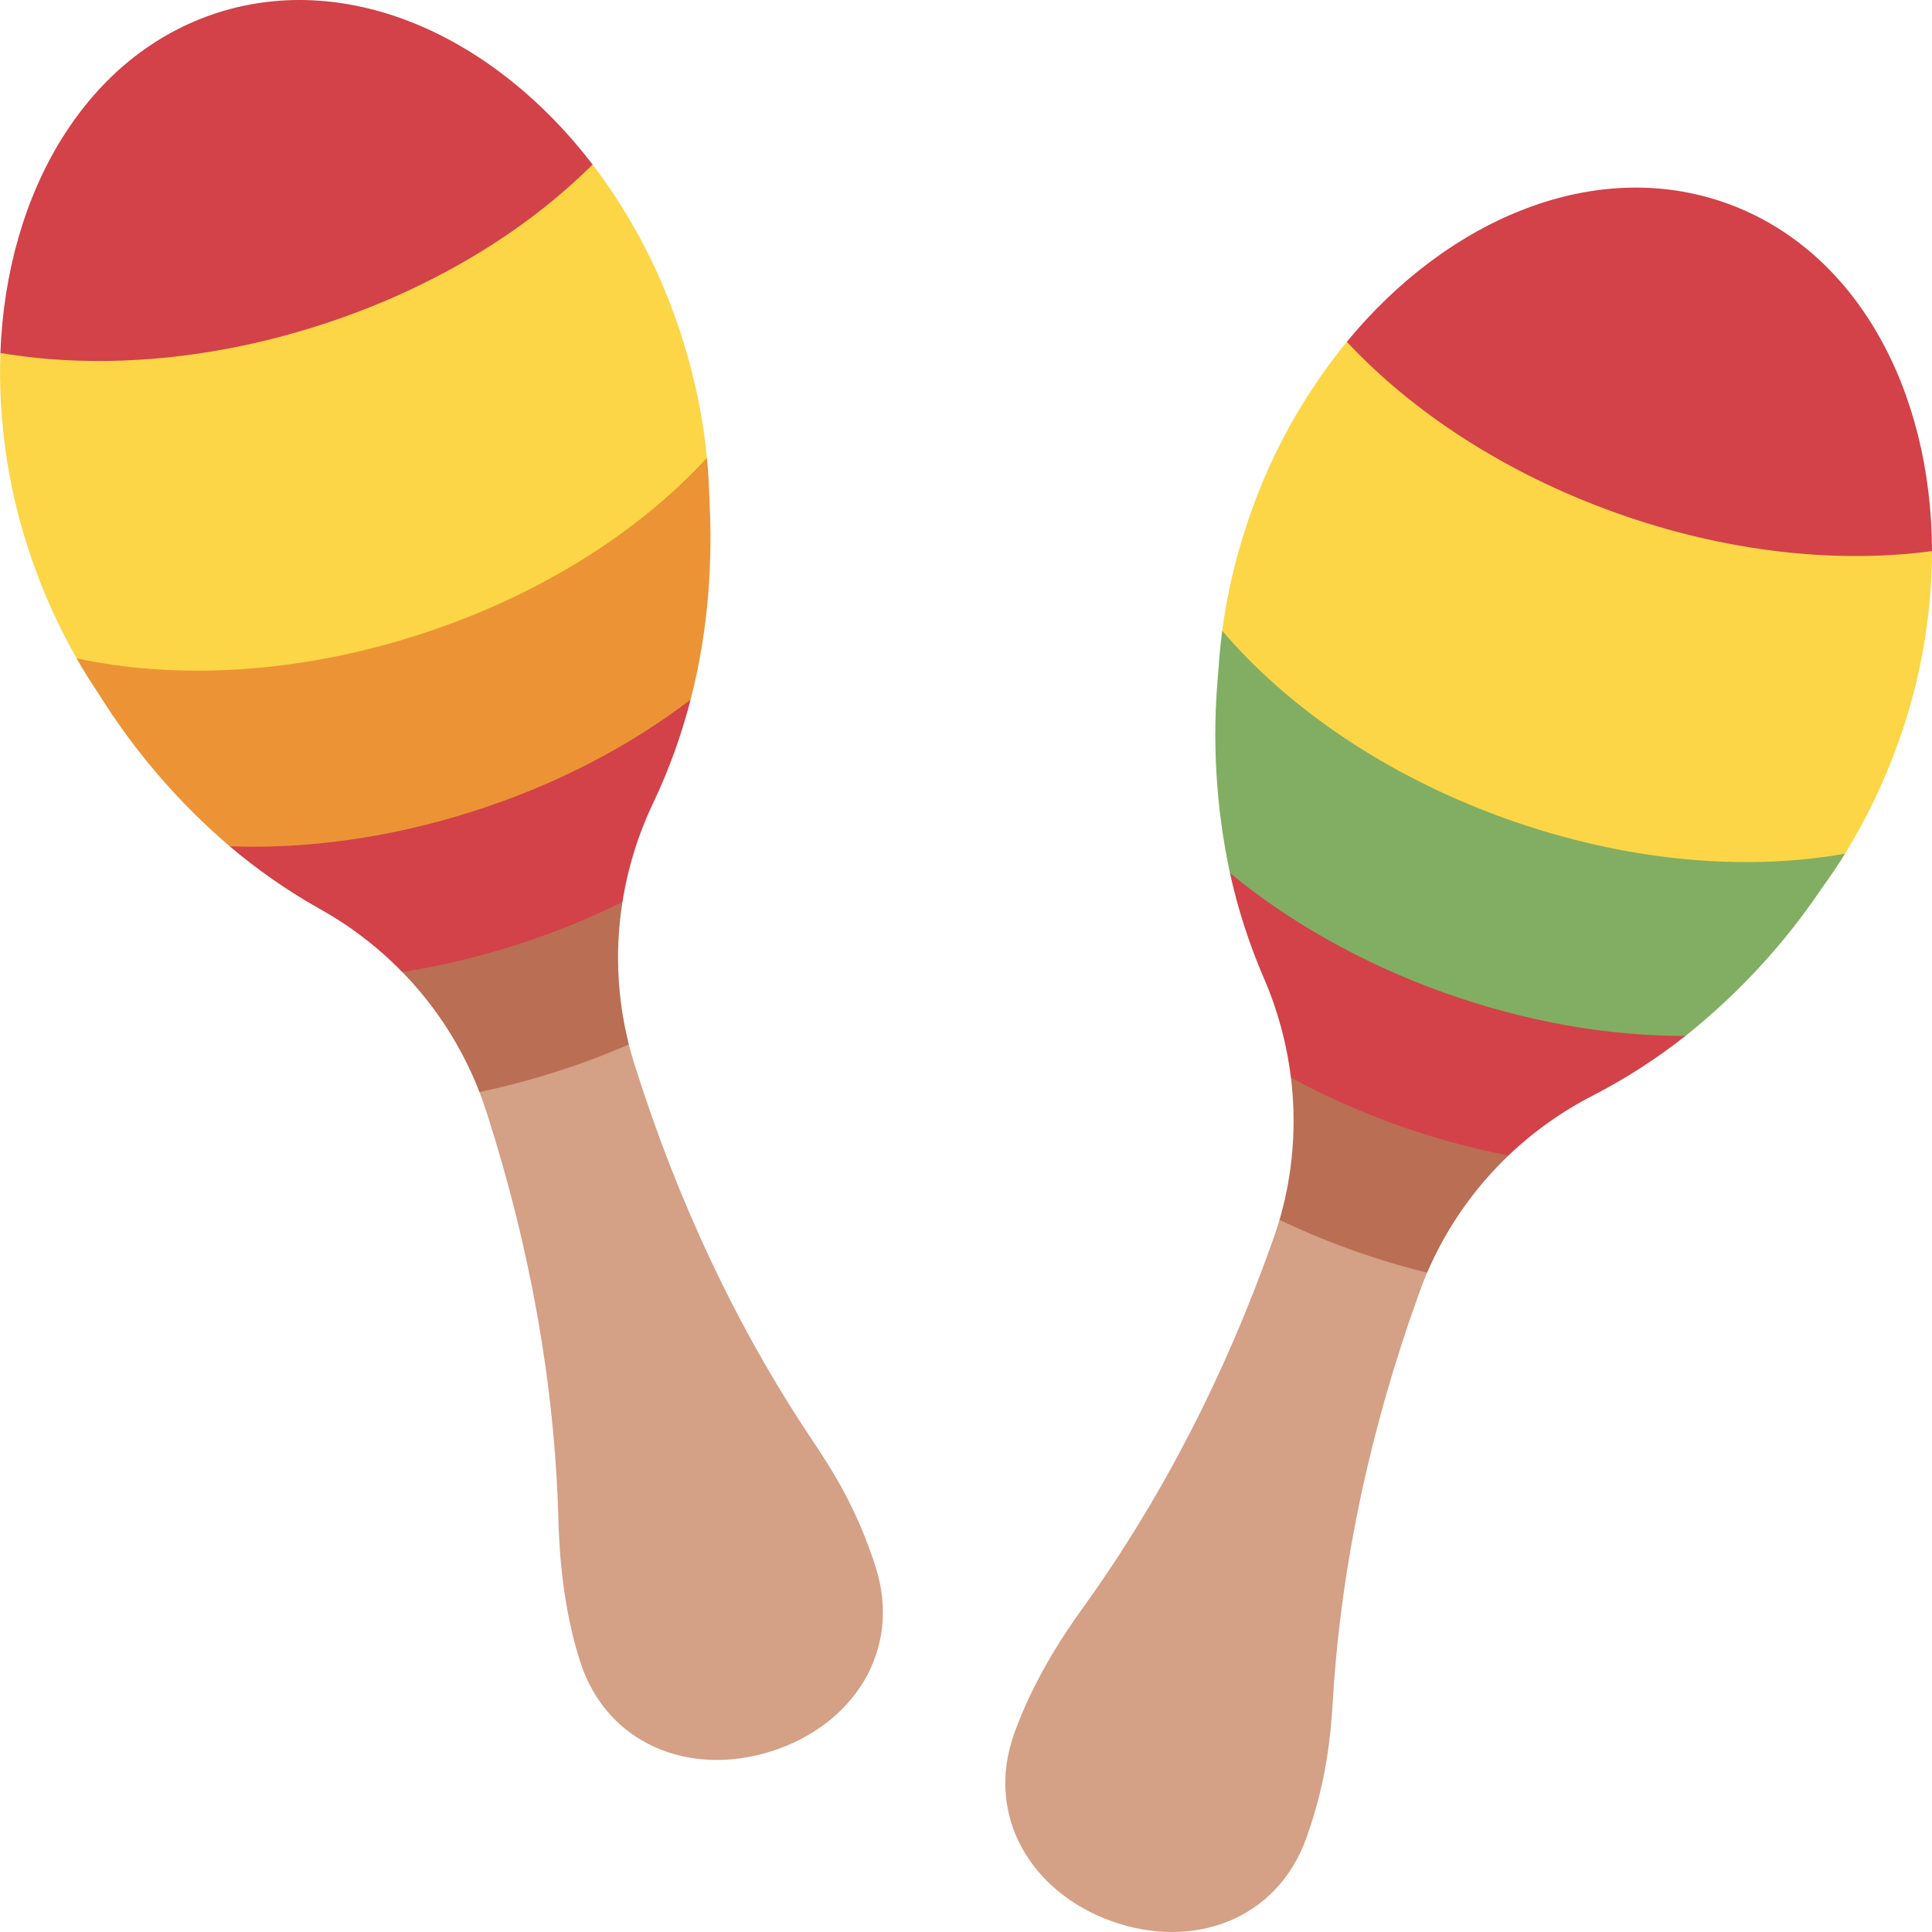
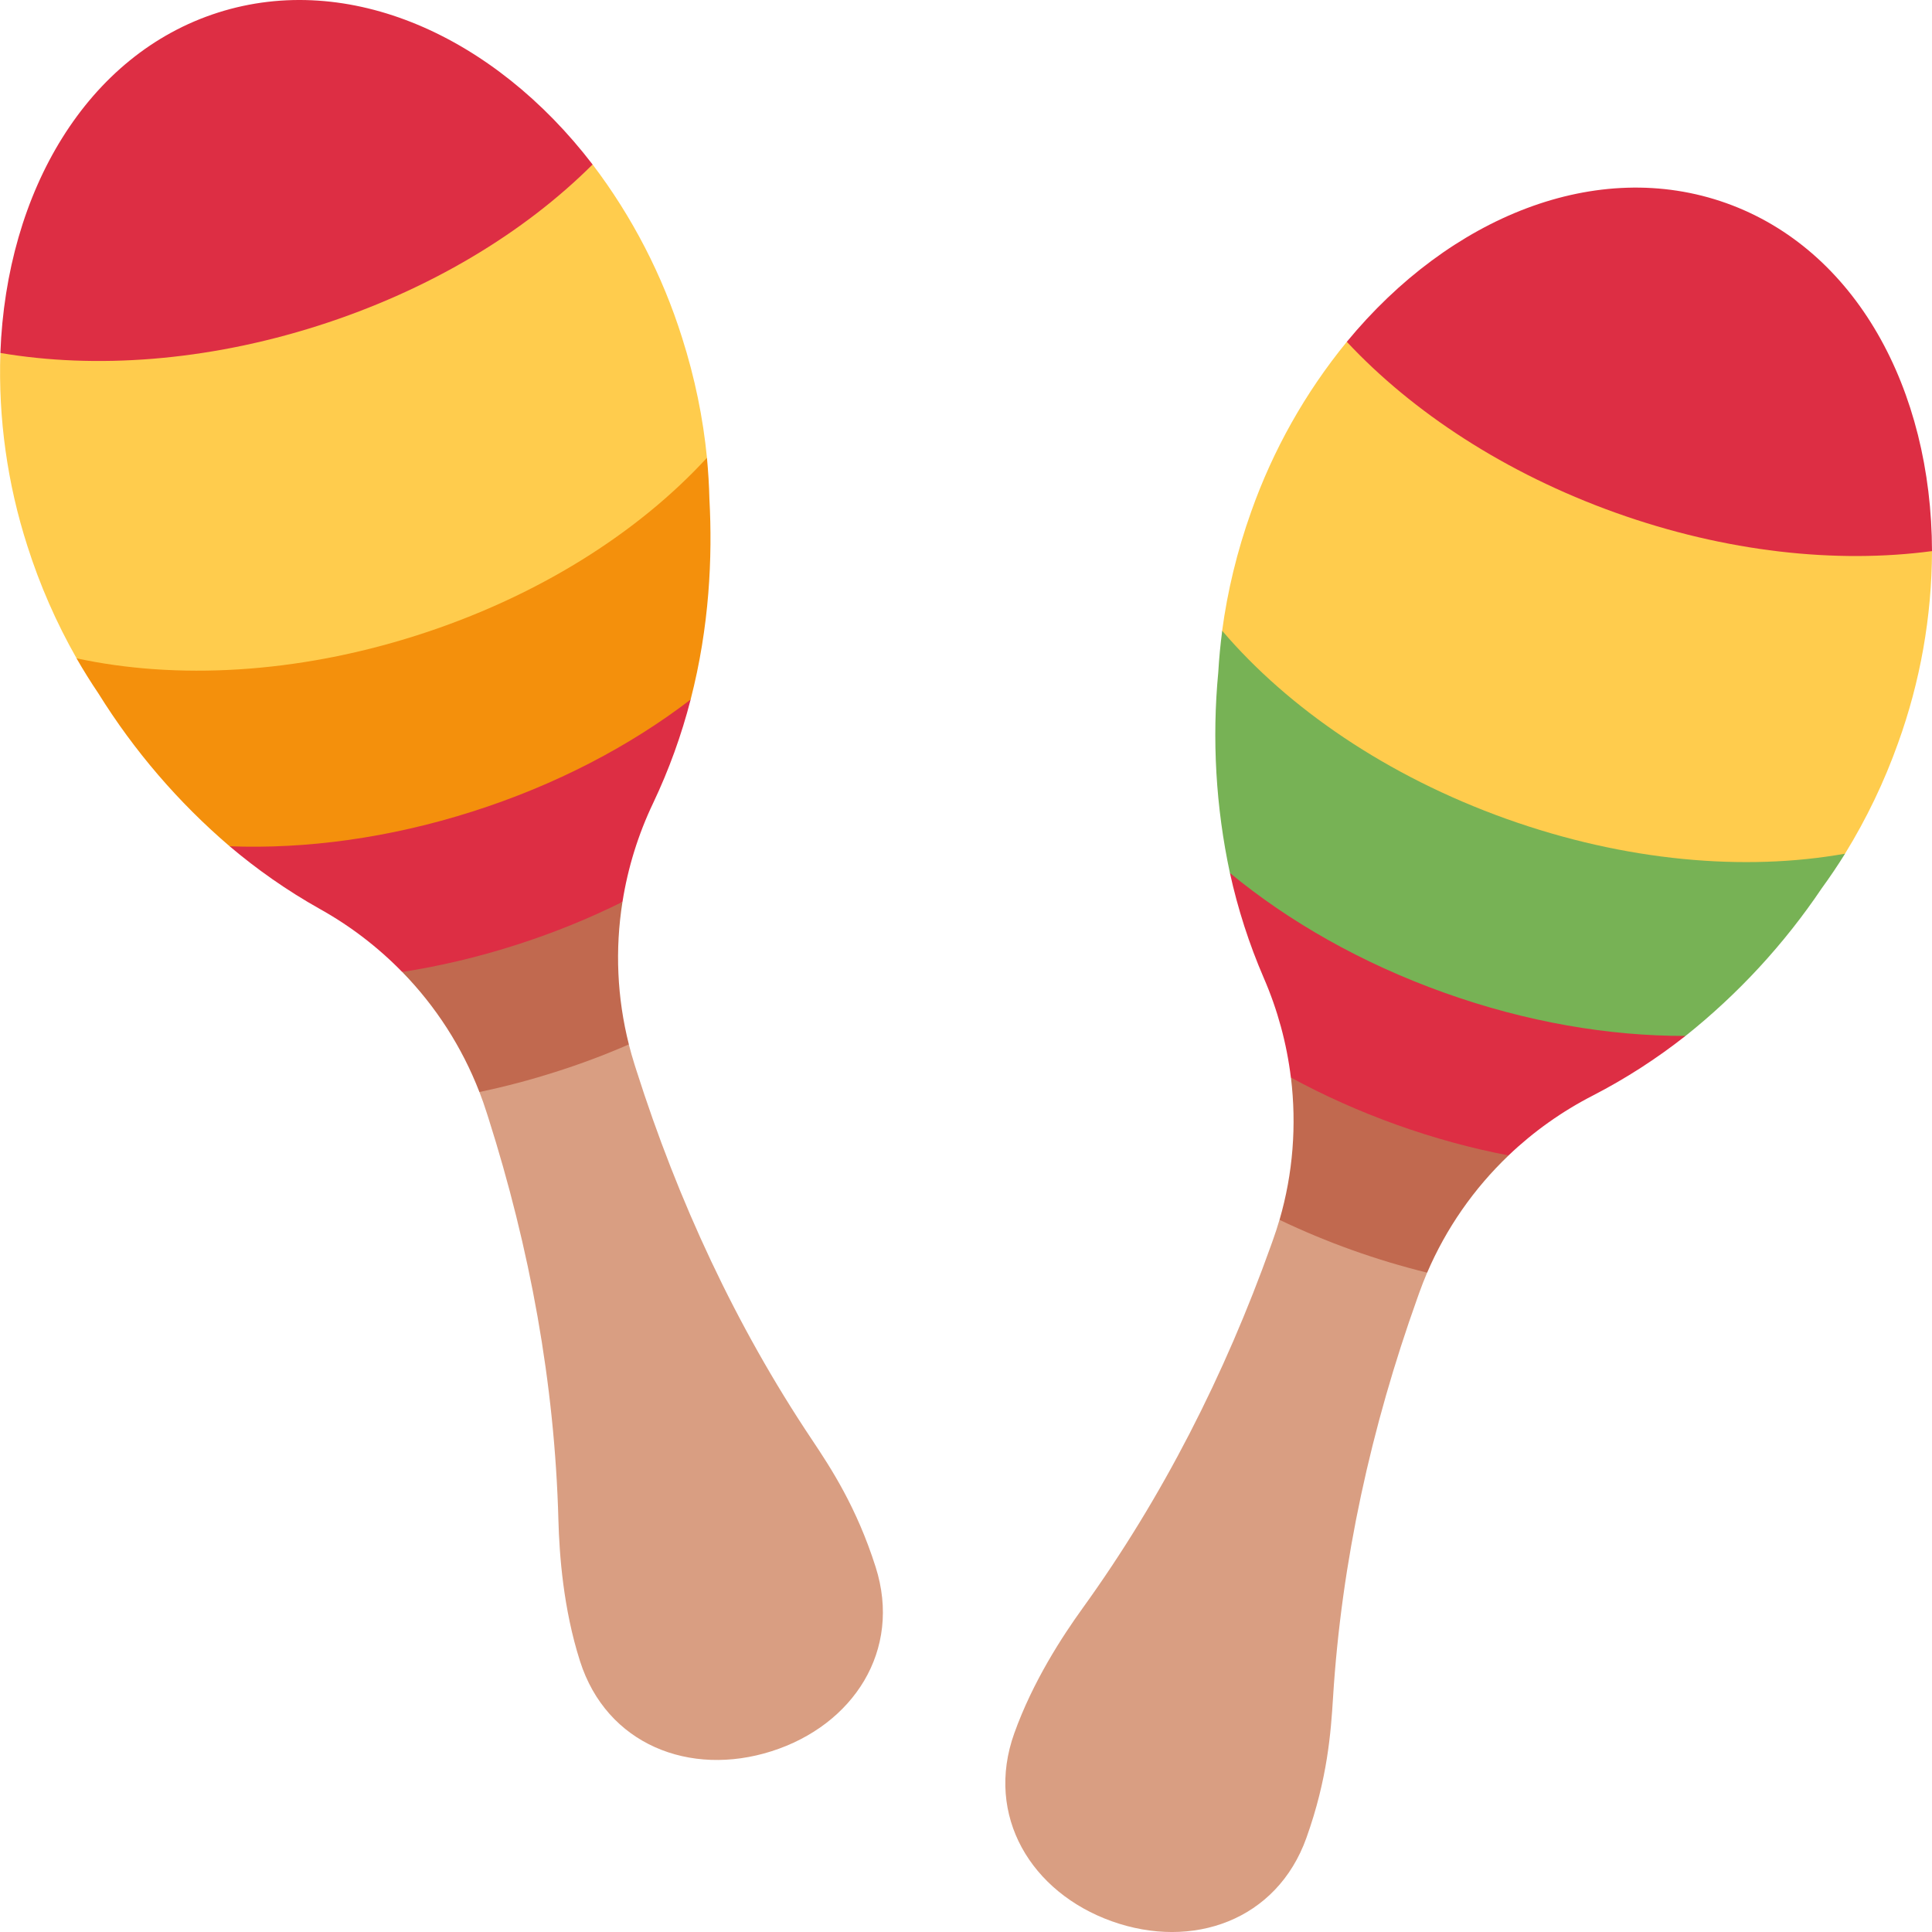
<svg xmlns="http://www.w3.org/2000/svg" viewBox="0 0 36 36">
-   <path fill="#fcd646" d="M 35.367,13.848 a -10.926,10.926 0 01 -0.987,2.058 l -0.001,0.001 c -1.379,1.093 -5.157,1.888 -7.379,1.093 c -2.222,-0.794 -4,-3 -4.227,-5.246 c 0.098,-0.732 0.276,-1.477 0.54,-2.217 a -10.562,10.562 0 01 1.783,-3.168 c 1.904,0.631 3.847,-0.105 5.904,0.631 c 2.058,0.736 3,2 5,3.269 a -10.622,10.622 0 01 -0.633,3.579 Z" />
-   <path fill="#d4a086" d="M 24.343,34.246 c -0.55,1.538 -2.122,2.092 -3.626,1.554 c -1.502,-0.537 -2.368,-1.963 -1.818,-3.501 c 0.348,-0.972 0.898,-1.811 1.275,-2.334 c 1.491,-2.067 2.65,-4.354 3.508,-6.755 l 0.036,-0.101 c 0.045,-0.125 0.086,-0.251 0.123,-0.378 c 1.159,-0.731 1.691,-0.898 2.159,-0.731 c 0.468,0.168 0,0 0.592,1.715 a -6.6,6.6 0 00 -0.145,0.37 l -0.036,0.101 c -0.859,2.401 -1.414,4.904 -1.572,7.448 c -0.04,0.643 -0.102,1.51 -0.496,2.612 Z" />
-   <path fill="#d24248" d="M 36,10.269 c -1.778,0.237 -3.836,0.021 -5.895,-0.715 c -2.056,-0.736 -3.785,-1.875 -5.009,-3.185 c 1.922,-2.334 4.664,-3.444 7.073,-2.583 c 2.409,0.862 3.824,3.459 3.831,6.483 Z" />
-   <path fill="#82ae63" d="M 34.38,15.907 a -10.36,10.36 0 01 -0.431,0.64 a -12.303,12.303 0 01 -2.543,2.757 c -1.406,0.696 -3.867,0.247 -5.406,-0.304 c -1.538,-0.55 -2,-1 -3.082,-2.732 a -12.312,12.312 0 01 -0.217,-3.745 c 0.015,-0.255 0.039,-0.511 0.073,-0.769 c 1.233,1.444 3.071,2.708 5.292,3.503 c 2.223,0.795 4.445,0.983 6.314,0.65 Z" />
-   <path fill="#d24248" d="M 31.406,19.303 a -10.735,10.735 0 01 -1.724,1.11 a -6.727,6.727 0 00 -1.573,1.117 c -2.109,0 -1.41,0.72 -2.109,0.47 c -0.697,-0.25 -1.013,-0.987 -1.946,-1.92 a -6.698,6.698 0 00 -0.507,-1.861 a -10.78,10.78 0 01 -0.629,-1.952 c 1.096,0.904 2.45,1.679 3.989,2.229 c 1.538,0.551 3.077,0.81 4.499,0.807 Z" />
-   <path fill="#ba6e54" d="M 28.11,21.53 a -6.63,6.63 0 00 -1.517,2.184 a -14.314,14.314 0 01 -2.751,-0.984 c 0.252,-0.865 0.32,-1.766 0.213,-2.651 c 0.614,0.334 1.274,0.63 1.971,0.88 c 0.699,0.25 1.396,0.439 2.084,0.571 Z" />
-   <path fill="#fcd646" d="M 12.71,6.294 c 0.239,0.75 0.391,1.499 0.463,2.235 v0.001 c -0.434,1.706 -2.955,4.629 -5.204,5.345 c -2.248,0.716 -5,0.041 -6.542,-1.608 a -10.935,10.935 0 01 -0.916,-2.091 a -10.586,10.586 0 01 -0.504,-3.599 c 1.897,-0.653 2.996,-2.416 5.077,-3.079 c 2.083,-0.663 3.599,-0.229 5.958,-0.433 a -10.592,10.592 0 01 1.668,3.229 Z" />
-   <path fill="#d4a086" d="M 16.316,29.198 c 0.496,1.557 -0.419,2.95 -1.94,3.434 s -3.074,-0.124 -3.569,-1.681 c -0.313,-0.983 -0.384,-1.983 -0.402,-2.628 c -0.068,-2.548 -0.534,-5.069 -1.307,-7.499 l -0.033,-0.102 c -0.04,-0.127 -0.084,-0.252 -0.132,-0.375 c 0.478,-1.284 0.8,-1.739 1.273,-1.89 c 0.474,-0.151 0,0 1.511,1.003 c 0.033,0.129 0.069,0.256 0.109,0.383 l 0.033,0.103 c 0.773,2.429 1.85,4.756 3.267,6.875 c 0.358,0.536 0.835,1.262 1.19,2.377 Z" />
-   <path fill="#d24248" d="M 11.042,3.065 c -1.27,1.267 -3.037,2.343 -5.12,3.006 c -2.082,0.663 -4.147,0.806 -5.915,0.506 c 0.113,-3.022 1.62,-5.567 4.057,-6.343 c 2.438,-0.776 5.138,0.431 6.978,2.831 Z" />
-   <path fill="#ec9435" d="M 13.173,8.53 c 0.024,0.258 0.04,0.516 0.046,0.77 c 0.059,1.085 0,2.378 -0.35,3.734 c -0.696,1.407 -2.925,2.542 -4.482,3.038 c -1.557,0.495 -2.197,0.417 -4.109,-0.304 a -12.287,12.287 0 01 -2.443,-2.845 c -0.143,-0.212 -0.279,-0.43 -0.409,-0.656 c 1.857,0.4 4.084,0.291 6.332,-0.425 c 2.25,-0.716 4.131,-1.914 5.415,-3.312 Z" />
-   <path fill="#d24248" d="M 12.869,13.035 a -10.72,10.72 0 01 -0.698,1.928 a -6.694,6.694 0 00 -0.572,1.842 c -1.677,1.279 -0.686,1.428 -1.393,1.653 c -0.705,0.224 -1.404,-0.171 -2.712,-0.347 a -6.693,6.693 0 00 -1.531,-1.172 c -0.624,-0.35 -1.184,-0.747 -1.684,-1.17 c 1.42,0.054 2.966,-0.151 4.523,-0.647 c 1.557,-0.495 2.938,-1.222 4.067,-2.087 Z" />
-   <path fill="#ba6e54" d="M 11.599,16.805 a -6.594,6.594 0 00 0.119,2.656 a -13.854,13.854 0 01 -1.371,0.514 a -14.2,14.2 0 01 -1.414,0.373 a -6.617,6.617 0 00 -1.438,-2.237 c 0.691,-0.107 1.395,-0.272 2.101,-0.497 c 0.707,-0.225 1.376,-0.497 2.003,-0.809 Z" />
+   <path fill="#FFCC4D" d="M 35.367,13.848 a -10.926,10.926 0 01 -0.987,2.058 l -0.001,0.001 c -1.379,1.093 -5.157,1.888 -7.379,1.093 c -2.222,-0.794 -4,-3 -4.227,-5.246 c 0.098,-0.732 0.276,-1.477 0.54,-2.217 a -10.562,10.562 0 01 1.783,-3.168 c 1.904,0.631 3.847,-0.105 5.904,0.631 c 2.058,0.736 3,2 5,3.269 a -10.622,10.622 0 01 -0.633,3.579 Z" />
+   <path fill="#D99E82" d="M 24.343,34.246 c -0.55,1.538 -2.122,2.092 -3.626,1.554 c -1.502,-0.537 -2.368,-1.963 -1.818,-3.501 c 0.348,-0.972 0.898,-1.811 1.275,-2.334 c 1.491,-2.067 2.65,-4.354 3.508,-6.755 l 0.036,-0.101 c 0.045,-0.125 0.086,-0.251 0.123,-0.378 c 1.159,-0.731 1.691,-0.898 2.159,-0.731 c 0.468,0.168 0,0 0.592,1.715 a -6.6,6.6 0 00 -0.145,0.37 l -0.036,0.101 c -0.859,2.401 -1.414,4.904 -1.572,7.448 c -0.04,0.643 -0.102,1.51 -0.496,2.612 Z" />
+   <path fill="#DD2E44" d="M 36,10.269 c -1.778,0.237 -3.836,0.021 -5.895,-0.715 c -2.056,-0.736 -3.785,-1.875 -5.009,-3.185 c 1.922,-2.334 4.664,-3.444 7.073,-2.583 c 2.409,0.862 3.824,3.459 3.831,6.483 Z" />
+   <path fill="#77B255" d="M 34.38,15.907 a -10.36,10.36 0 01 -0.431,0.64 a -12.303,12.303 0 01 -2.543,2.757 c -1.406,0.696 -3.867,0.247 -5.406,-0.304 c -1.538,-0.55 -2,-1 -3.082,-2.732 a -12.312,12.312 0 01 -0.217,-3.745 c 0.015,-0.255 0.039,-0.511 0.073,-0.769 c 1.233,1.444 3.071,2.708 5.292,3.503 c 2.223,0.795 4.445,0.983 6.314,0.65 Z" />
+   <path fill="#DD2E44" d="M 31.406,19.303 a -10.735,10.735 0 01 -1.724,1.11 a -6.727,6.727 0 00 -1.573,1.117 c -2.109,0 -1.41,0.72 -2.109,0.47 c -0.697,-0.25 -1.013,-0.987 -1.946,-1.92 a -6.698,6.698 0 00 -0.507,-1.861 a -10.78,10.78 0 01 -0.629,-1.952 c 1.096,0.904 2.45,1.679 3.989,2.229 c 1.538,0.551 3.077,0.81 4.499,0.807 Z" />
+   <path fill="#C1694F" d="M 28.11,21.53 a -6.63,6.63 0 00 -1.517,2.184 a -14.314,14.314 0 01 -2.751,-0.984 c 0.252,-0.865 0.32,-1.766 0.213,-2.651 c 0.614,0.334 1.274,0.63 1.971,0.88 c 0.699,0.25 1.396,0.439 2.084,0.571 Z" />
+   <path fill="#FFCC4D" d="M 12.71,6.294 c 0.239,0.75 0.391,1.499 0.463,2.235 v0.001 c -0.434,1.706 -2.955,4.629 -5.204,5.345 c -2.248,0.716 -5,0.041 -6.542,-1.608 a -10.935,10.935 0 01 -0.916,-2.091 a -10.586,10.586 0 01 -0.504,-3.599 c 1.897,-0.653 2.996,-2.416 5.077,-3.079 c 2.083,-0.663 3.599,-0.229 5.958,-0.433 a -10.592,10.592 0 01 1.668,3.229 Z" />
+   <path fill="#D99E82" d="M 16.316,29.198 c 0.496,1.557 -0.419,2.95 -1.94,3.434 s -3.074,-0.124 -3.569,-1.681 c -0.313,-0.983 -0.384,-1.983 -0.402,-2.628 c -0.068,-2.548 -0.534,-5.069 -1.307,-7.499 l -0.033,-0.102 c -0.04,-0.127 -0.084,-0.252 -0.132,-0.375 c 0.478,-1.284 0.8,-1.739 1.273,-1.89 c 0.474,-0.151 0,0 1.511,1.003 c 0.033,0.129 0.069,0.256 0.109,0.383 l 0.033,0.103 c 0.773,2.429 1.85,4.756 3.267,6.875 c 0.358,0.536 0.835,1.262 1.19,2.377 Z" />
+   <path fill="#DD2E44" d="M 11.042,3.065 c -1.27,1.267 -3.037,2.343 -5.12,3.006 c -2.082,0.663 -4.147,0.806 -5.915,0.506 c 0.113,-3.022 1.62,-5.567 4.057,-6.343 c 2.438,-0.776 5.138,0.431 6.978,2.831 Z" />
+   <path fill="#F4900C" d="M 13.173,8.53 c 0.024,0.258 0.04,0.516 0.046,0.77 c 0.059,1.085 0,2.378 -0.35,3.734 c -0.696,1.407 -2.925,2.542 -4.482,3.038 c -1.557,0.495 -2.197,0.417 -4.109,-0.304 a -12.287,12.287 0 01 -2.443,-2.845 c -0.143,-0.212 -0.279,-0.43 -0.409,-0.656 c 1.857,0.4 4.084,0.291 6.332,-0.425 c 2.25,-0.716 4.131,-1.914 5.415,-3.312 Z" />
+   <path fill="#DD2E44" d="M 12.869,13.035 a -10.72,10.72 0 01 -0.698,1.928 a -6.694,6.694 0 00 -0.572,1.842 c -1.677,1.279 -0.686,1.428 -1.393,1.653 c -0.705,0.224 -1.404,-0.171 -2.712,-0.347 a -6.693,6.693 0 00 -1.531,-1.172 c -0.624,-0.35 -1.184,-0.747 -1.684,-1.17 c 1.42,0.054 2.966,-0.151 4.523,-0.647 c 1.557,-0.495 2.938,-1.222 4.067,-2.087 Z" />
+   <path fill="#C1694F" d="M 11.599,16.805 a -6.594,6.594 0 00 0.119,2.656 a -13.854,13.854 0 01 -1.371,0.514 a -14.2,14.2 0 01 -1.414,0.373 a -6.617,6.617 0 00 -1.438,-2.237 c 0.691,-0.107 1.395,-0.272 2.101,-0.497 c 0.707,-0.225 1.376,-0.497 2.003,-0.809 Z" />
</svg>
